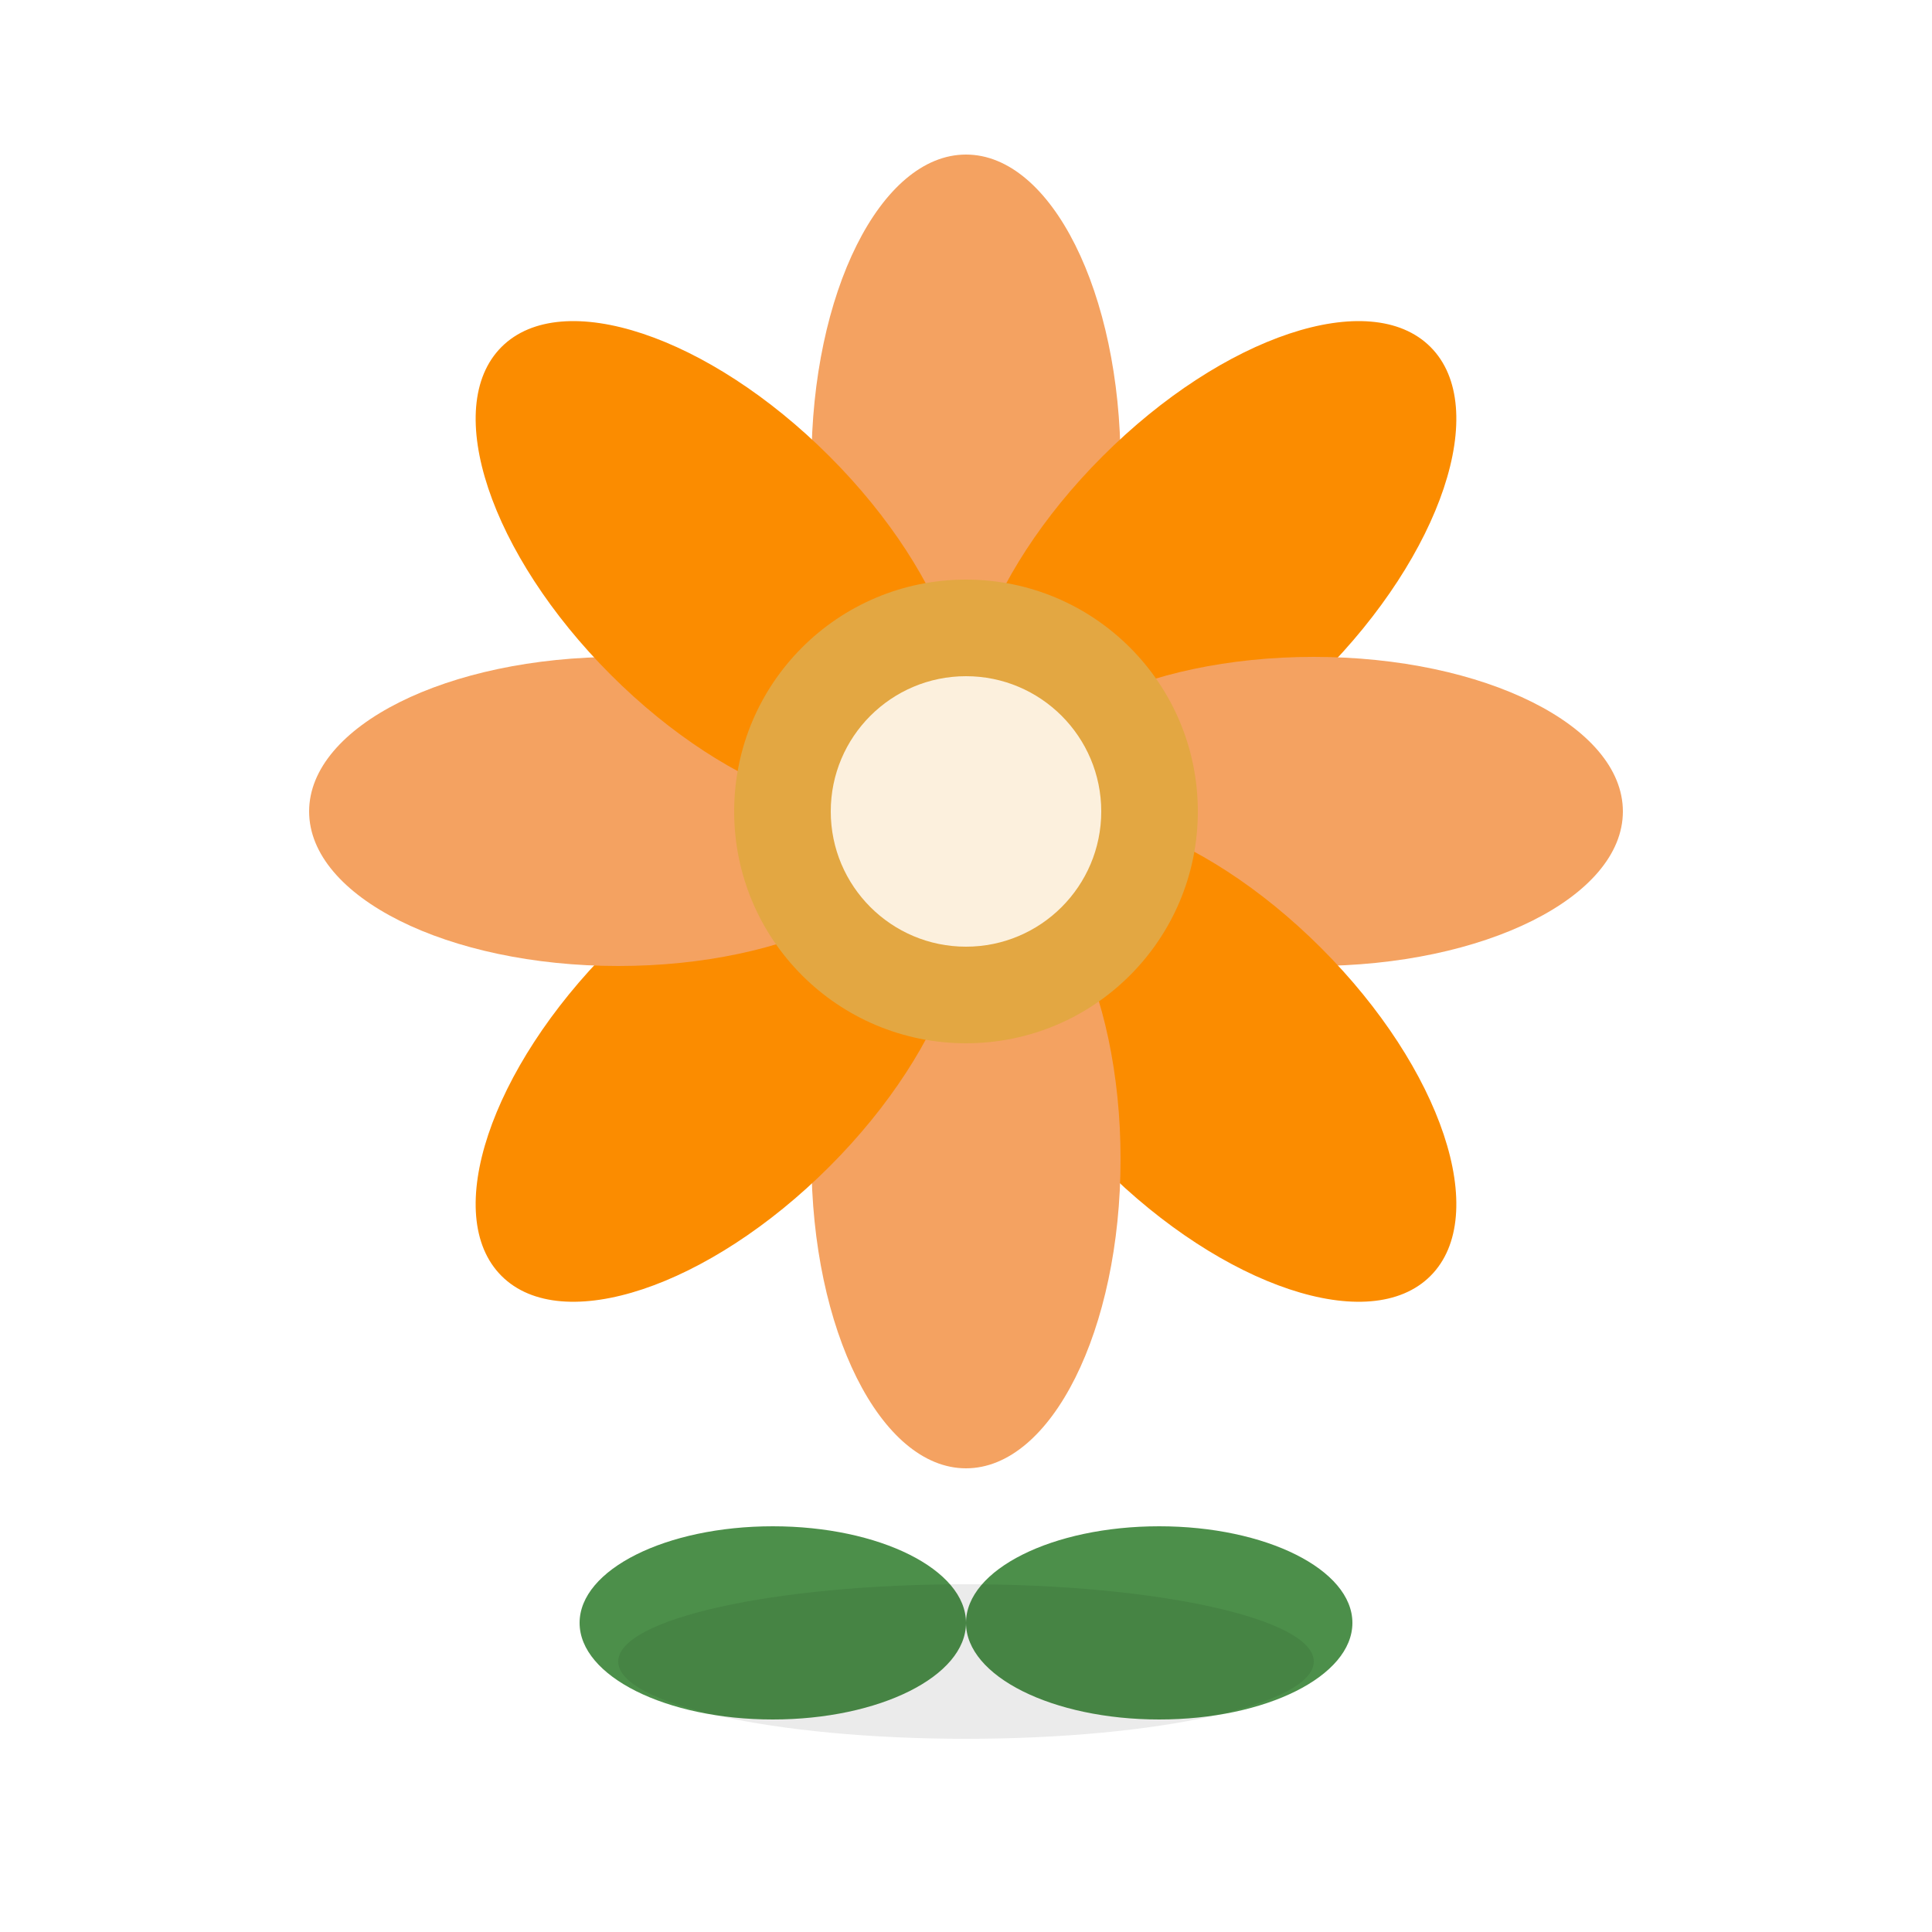
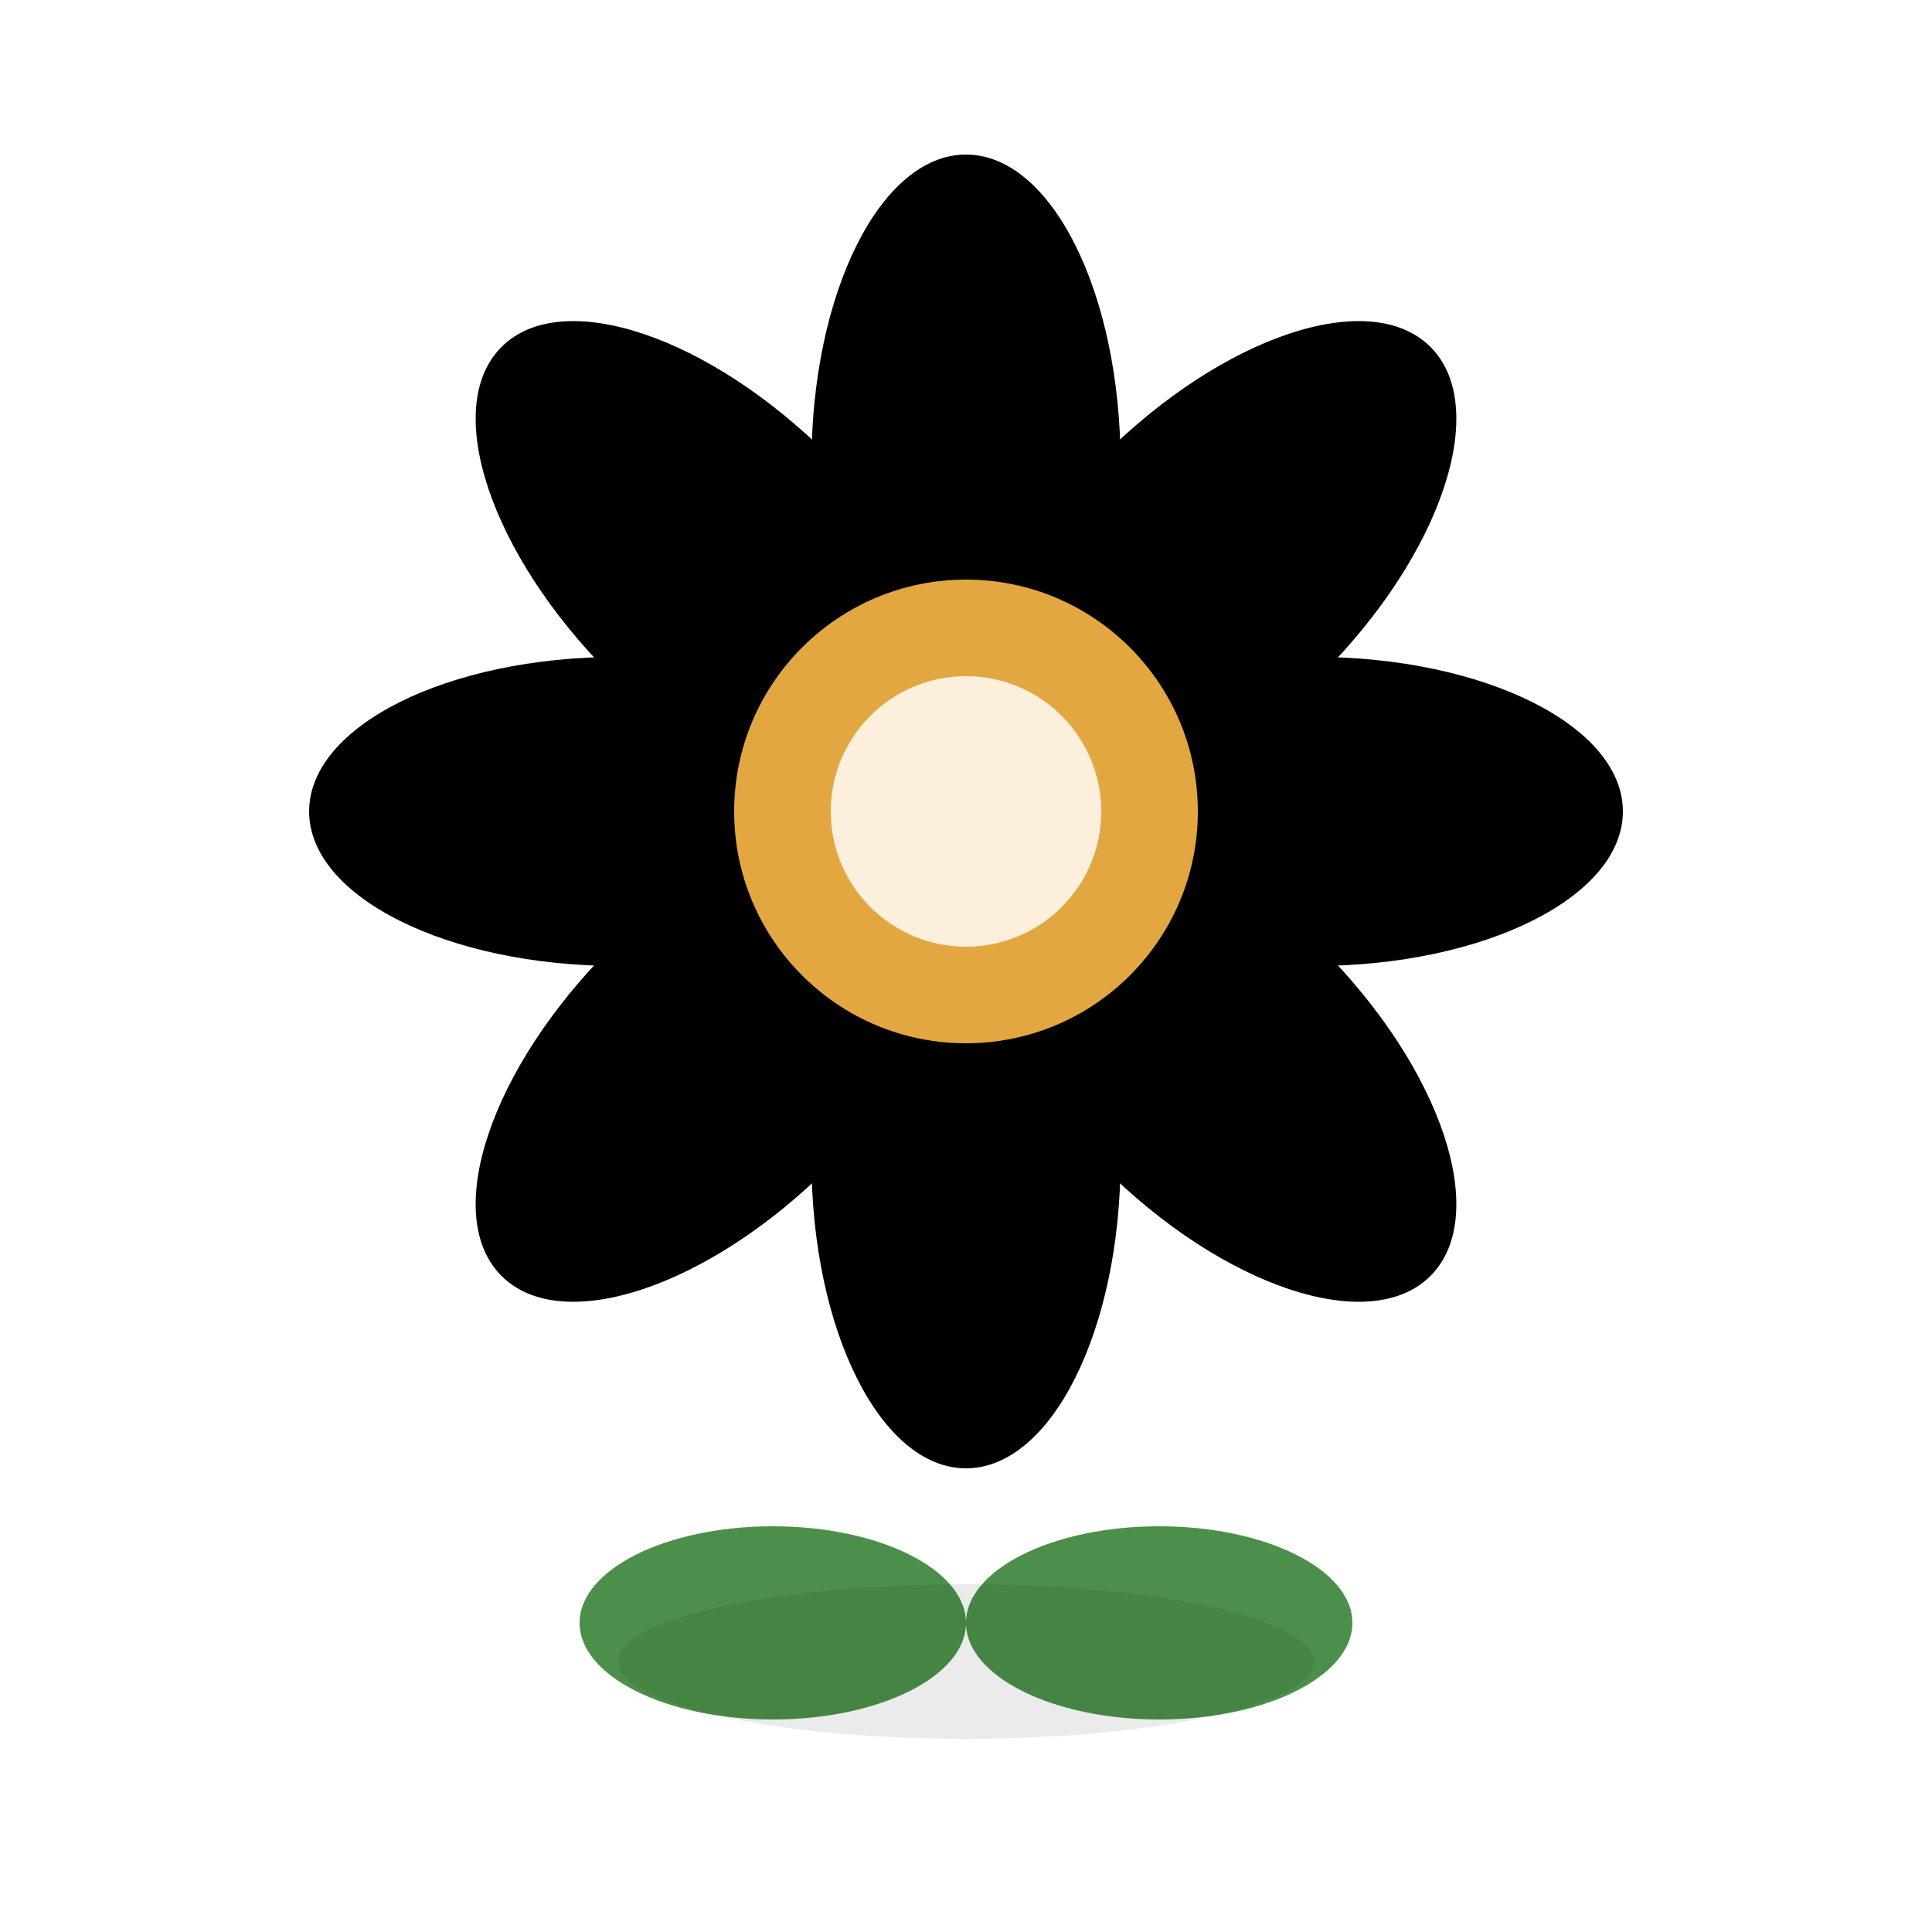
<svg xmlns="http://www.w3.org/2000/svg" width="512" height="512" viewBox="0 0 100 100">
  <g transform="translate(0,6)">
    <ellipse cx="40" cy="78" rx="10" ry="5" fill="#4C8F4A" />
    <ellipse cx="60" cy="78" rx="10" ry="5" fill="#4C8F4A" />
  </g>
  <g>
    <g transform="translate(50,42)">
-       <ellipse cx="0" cy="-18" rx="8" ry="16" fill="#F4A261" />
+       <ellipse cx="0" cy="-18" rx="8" ry="16" fill="color-mix(in oklab, #f4a261 72%, #f59e0b)" />
    </g>
    <g transform="rotate(45 50 42)">
-       <ellipse cx="50" cy="24" rx="8" ry="16" fill="#FB8C00" />
+       <ellipse cx="50" cy="24" rx="8" ry="16" fill="color-mix(in oklab, #f4a261 62%, #f59e0b)" />
    </g>
    <g transform="rotate(90 50 42)">
-       <ellipse cx="50" cy="24" rx="8" ry="16" fill="#F4A261" />
+       <ellipse cx="50" cy="24" rx="8" ry="16" fill="color-mix(in oklab, #f4a261 72%, #f59e0b)" />
    </g>
    <g transform="rotate(135 50 42)">
-       <ellipse cx="50" cy="24" rx="8" ry="16" fill="#FB8C00" />
+       <ellipse cx="50" cy="24" rx="8" ry="16" fill="color-mix(in oklab, #f4a261 62%, #f59e0b)" />
    </g>
    <g transform="rotate(180 50 42)">
-       <ellipse cx="50" cy="24" rx="8" ry="16" fill="#F4A261" />
+       <ellipse cx="50" cy="24" rx="8" ry="16" fill="color-mix(in oklab, #f4a261 72%, #f59e0b)" />
    </g>
    <g transform="rotate(225 50 42)">
-       <ellipse cx="50" cy="24" rx="8" ry="16" fill="#FB8C00" />
+       <ellipse cx="50" cy="24" rx="8" ry="16" fill="color-mix(in oklab, #f4a261 62%, #f59e0b)" />
    </g>
    <g transform="rotate(270 50 42)">
-       <ellipse cx="50" cy="24" rx="8" ry="16" fill="#F4A261" />
+       <ellipse cx="50" cy="24" rx="8" ry="16" fill="color-mix(in oklab, #f4a261 72%, #f59e0b)" />
    </g>
    <g transform="rotate(315 50 42)">
-       <ellipse cx="50" cy="24" rx="8" ry="16" fill="#FB8C00" />
+       <ellipse cx="50" cy="24" rx="8" ry="16" fill="color-mix(in oklab, #f4a261 62%, #f59e0b)" />
    </g>
  </g>
  <circle cx="50" cy="42" r="12" fill="#E3A742" />
  <circle cx="50" cy="42" r="7" fill="#FFF8EE" fill-opacity="0.9" />
  <ellipse cx="50" cy="86" rx="18" ry="4" fill="#000000" fill-opacity="0.08" />
</svg>
